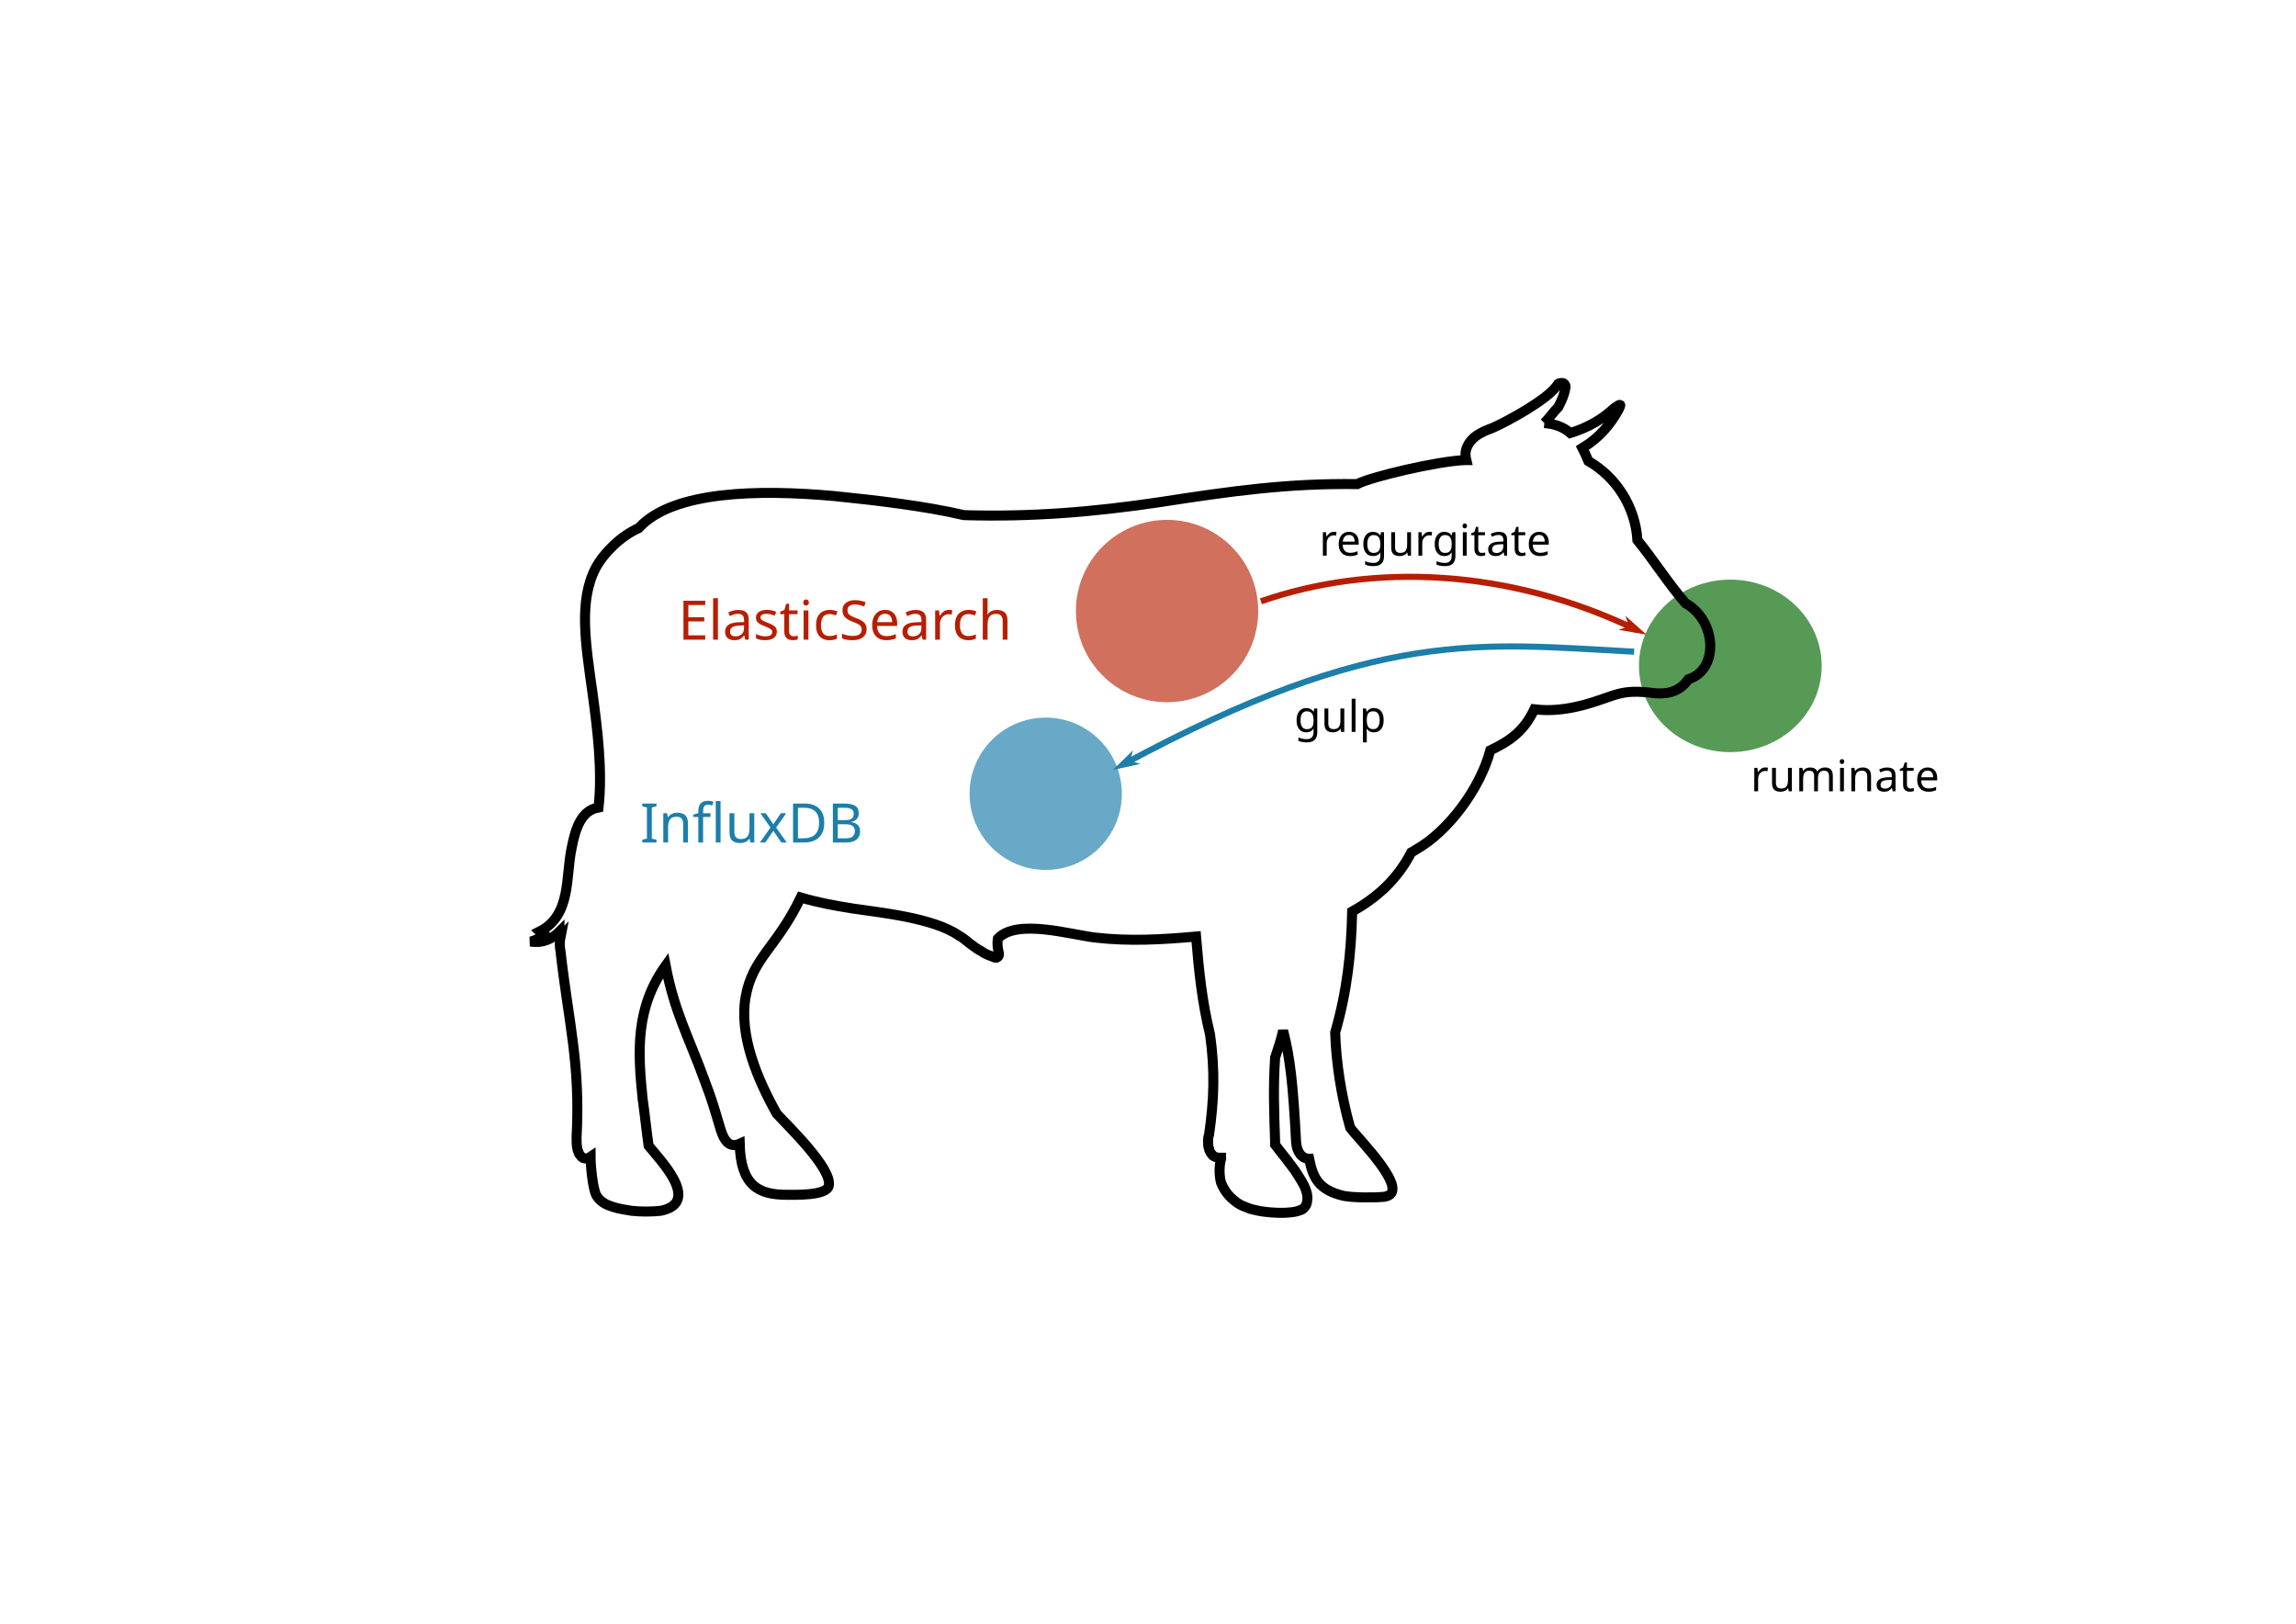
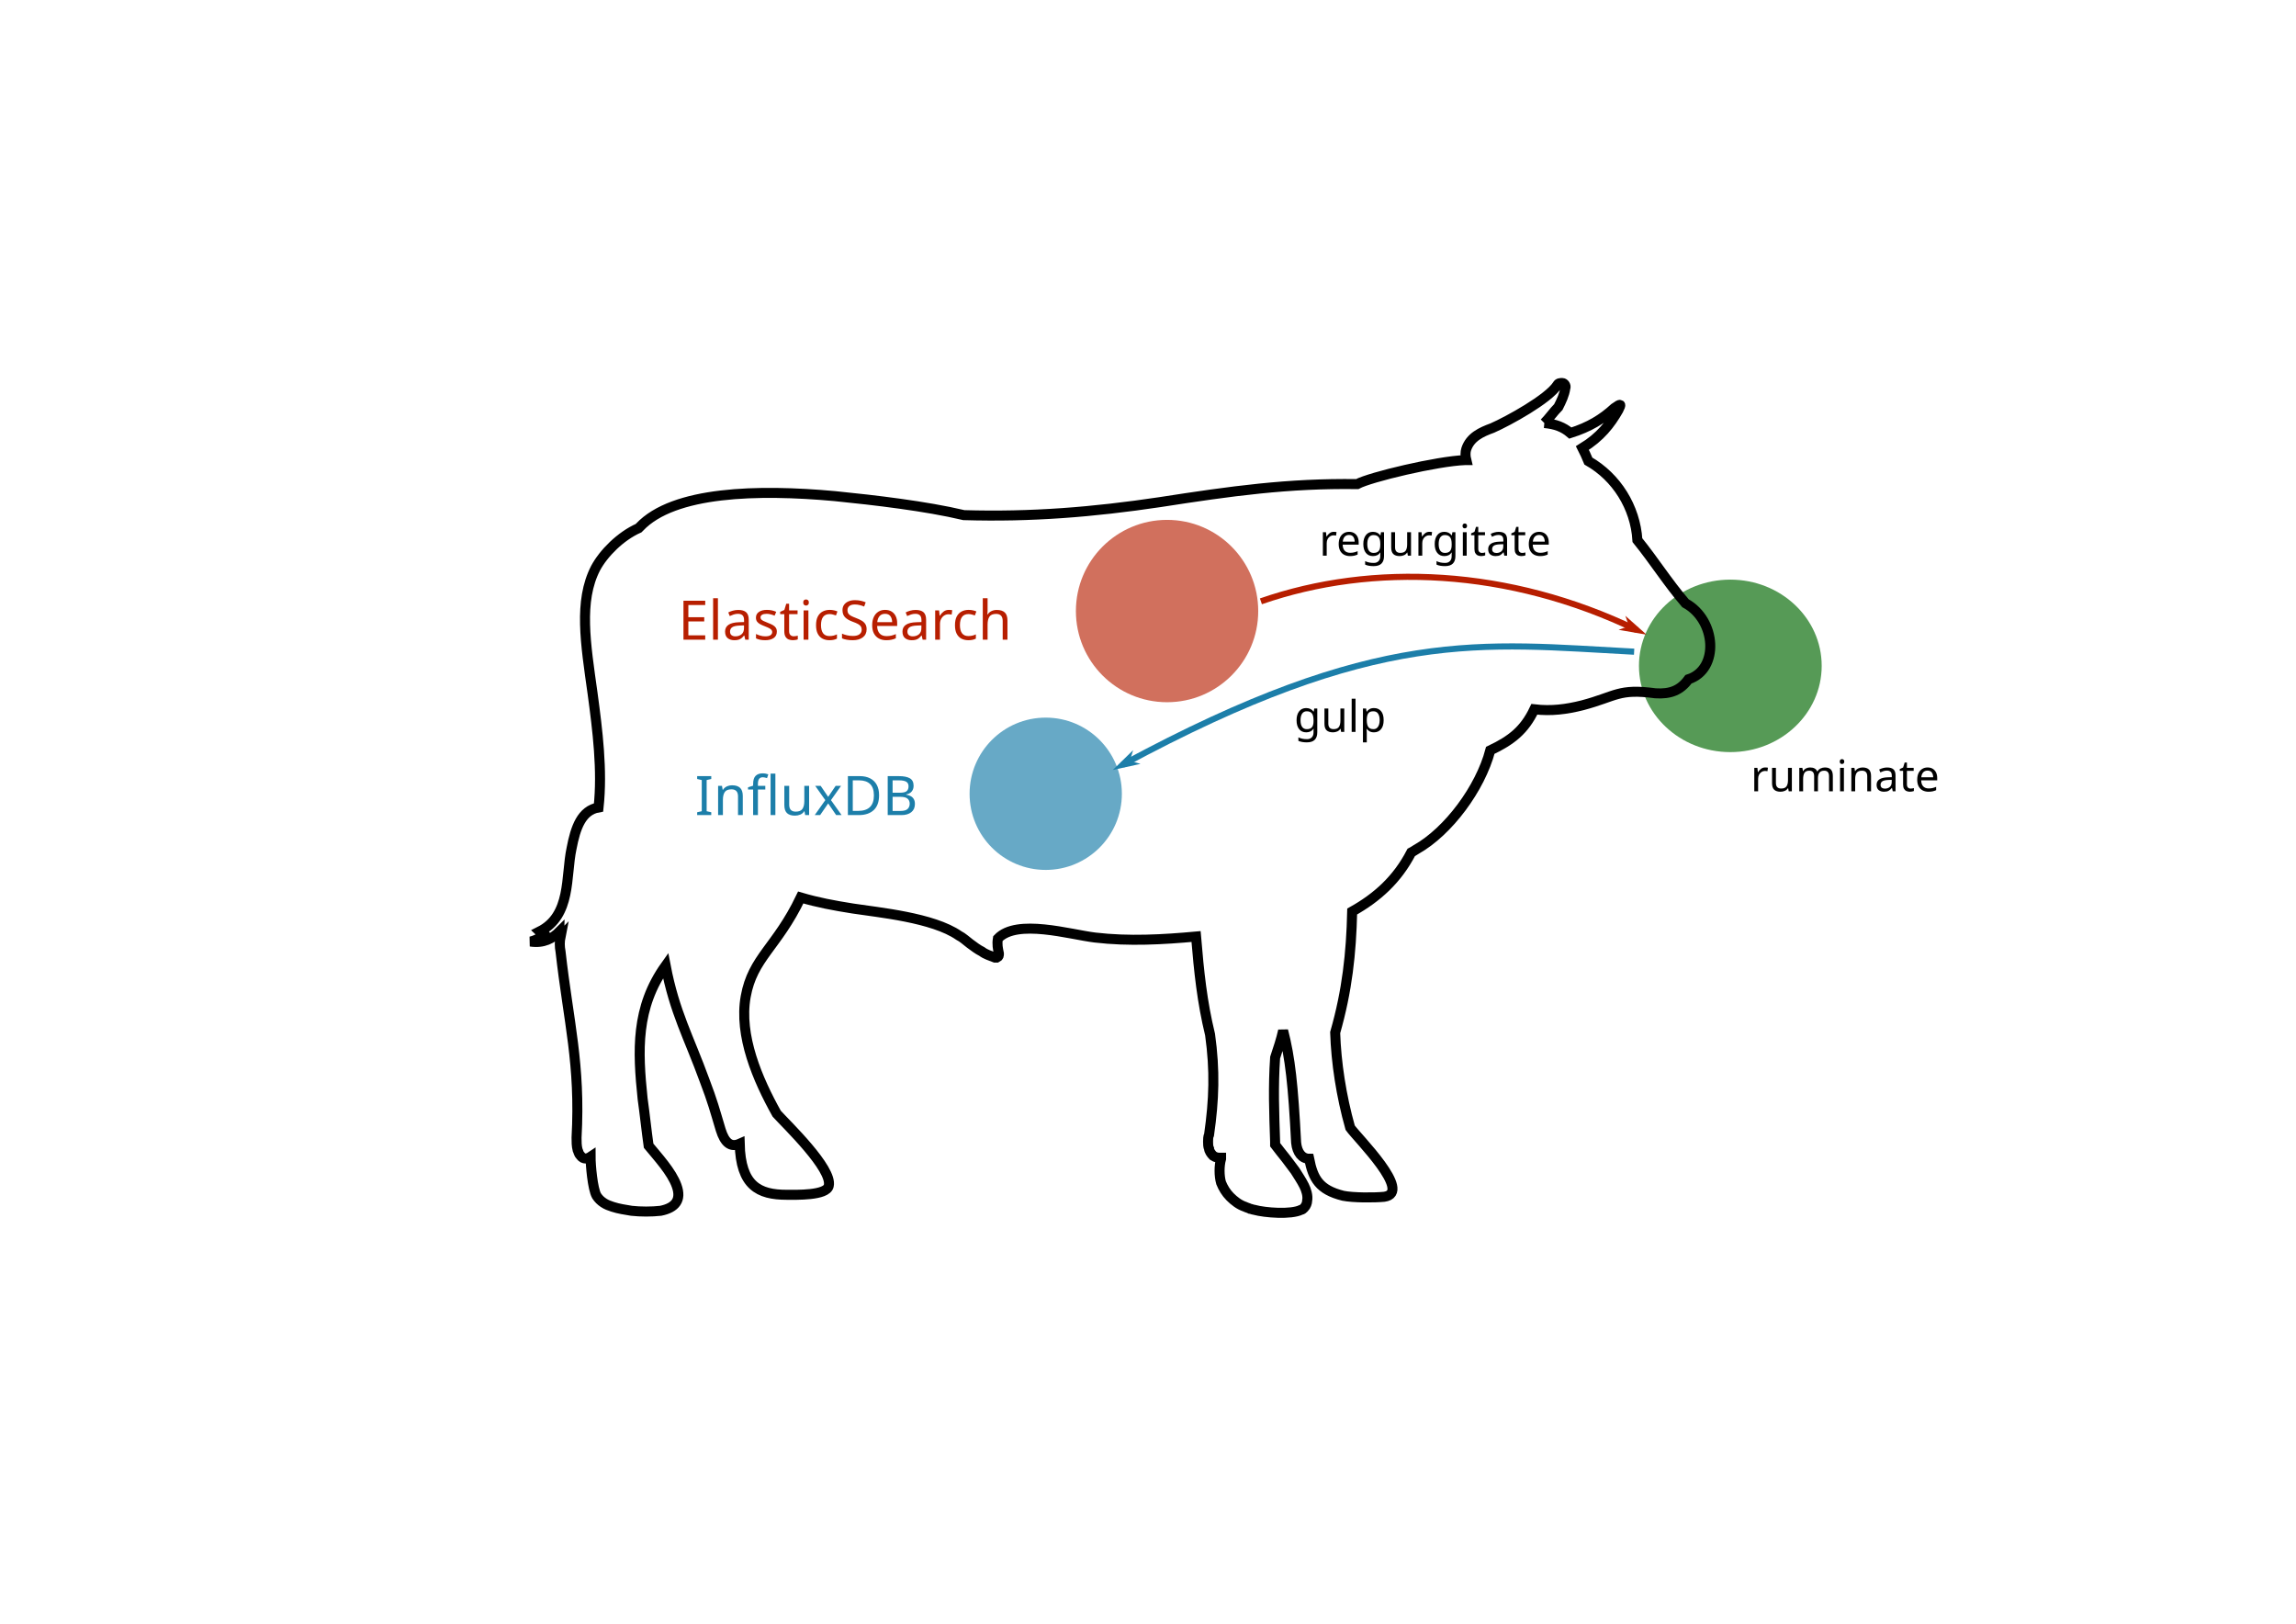
<svg xmlns="http://www.w3.org/2000/svg" id="Layer_1" x="0px" y="0px" viewBox="0 0 1122.52 793.701" xml:space="preserve" version="1.1" width="297mm" height="210mm">
  <defs id="defs4541">
    <marker orient="auto" refY="0.0" refX="0.0" id="Arrow1Send" style="overflow:visible;">
      <path id="path4592" d="M 0.0,0.0 L 5.0,-5.0 L -12.5,0.0 L 5.0,5.0 L 0.0,0.0 z " style="fill-rule:evenodd;stroke:#b71e00;stroke-width:1pt;stroke-opacity:1;fill:#b71e00;fill-opacity:1" transform="scale(0.2) rotate(180) translate(6,0)" />
    </marker>
    <marker orient="auto" refY="0.0" refX="0.0" id="Arrow1Lend" style="overflow:visible;">
      <path id="path4580" d="M 0.0,0.0 L 5.0,-5.0 L -12.5,0.0 L 5.0,5.0 L 0.0,0.0 z " style="fill-rule:evenodd;stroke:#e70000;stroke-width:1pt;stroke-opacity:1;fill:#e70000;fill-opacity:1" transform="scale(0.8) rotate(180) translate(12.5,0)" />
    </marker>
    <marker orient="auto" refY="0" refX="0" id="Arrow1Send-3" style="overflow:visible">
      <path id="path4592-9" d="M 0,0 5,-5 -12.5,0 5,5 Z" style="fill:#1c7ea9;fill-opacity:1;fill-rule:evenodd;stroke:#1c7ea9;stroke-width:1pt;stroke-opacity:1" transform="matrix(-0.2,0,0,-0.2,-1.2,0)" />
    </marker>
  </defs>
  <style type="text/css" id="style4534"> .st0{fill-rule:evenodd;clip-rule:evenodd;fill:#00953A;} </style>
  <ellipse style="fill:#006700;fill-opacity:0.663;stroke:none;stroke-width:3;stroke-miterlimit:4;stroke-dasharray:none;stroke-opacity:0.662" id="path4886" cx="845.96" cy="325.491" rx="44.671" ry="42.158" />
  <path class="st0" d="m 755.03,206.789 c 5.382,0.489 9.297,1.957 12.722,4.893 9.297,-2.936 15.657,-6.85 21.529,-12.232 3.425,-2.446 3.425,-1.957 1.957,0.979 -3.914,6.85 -8.807,13.211 -17.615,18.593 0.979,1.957 1.957,3.914 2.936,6.361 13.7,7.829 22.997,22.508 23.975,38.654 8.318,10.275 14.679,20.55 23.486,30.826 15.168,8.318 16.636,32.293 1.468,37.186 -3.914,5.382 -8.807,7.339 -16.147,6.85 -18.104,-2.446 -19.083,1.468 -35.719,5.872 -7.829,1.957 -15.168,2.936 -23.486,1.957 -4.893,10.275 -11.254,15.168 -21.529,20.061 -4.893,18.593 -20.55,39.633 -36.208,48.44 -1.468,0.979 -2.446,1.468 -2.446,1.468 v 0 c -6.85,13.211 -16.636,22.018 -28.868,28.868 -0.489,20.55 -2.446,38.654 -8.318,59.205 0.489,14.679 2.936,30.826 7.339,46.483 3.425,4.893 30.826,31.804 16.636,33.761 -4.893,0.489 -15.168,0.489 -20.061,-0.489 -11.743,-2.936 -14.679,-8.318 -16.636,-18.104 -3.425,0 -5.872,-2.936 -6.361,-7.829 -1.468,-28.379 -2.936,-41.59 -6.361,-54.801 -0.979,4.404 -2.446,8.807 -3.914,13.211 -0.979,14.19 -0.489,26.911 0,41.101 v 1.468 c 1.468,1.957 3.425,4.404 5.382,6.85 l 4.404,5.872 c 1.468,2.446 2.936,4.404 4.404,7.339 0.979,1.957 1.957,4.893 1.468,7.339 0,0.979 -0.489,2.446 -1.468,3.425 -0.489,0.489 -0.979,0.979 -1.468,0.979 -4.893,2.446 -17.615,1.468 -22.997,0 -0.489,0 -1.468,-0.489 -1.957,-0.489 -0.979,-0.489 -1.468,-0.489 -2.446,-0.979 -2.936,-0.979 -5.382,-2.936 -7.339,-4.893 -1.957,-1.957 -3.425,-4.404 -4.404,-6.85 -0.979,-3.425 -0.979,-8.318 0,-11.743 v -0.489 c -1.468,0 -2.446,0 -3.914,-0.979 -0.979,-0.979 -1.957,-2.446 -1.957,-3.425 -0.489,-0.979 -0.489,-2.446 -0.489,-3.425 0,-0.979 0,-2.446 0.489,-3.425 2.446,-17.125 2.936,-31.315 0.489,-48.929 -3.914,-16.147 -5.382,-30.336 -6.85,-47.951 -16.147,1.468 -32.783,2.446 -49.419,0.489 -12.232,-1.468 -38.165,-9.297 -47.462,0.489 -0.489,2.936 0,4.893 0.489,7.339 0,0.979 0,1.468 -0.979,1.957 h -0.979 c -2.446,-0.979 -4.404,-1.468 -6.361,-2.936 -1.957,-0.979 -3.914,-2.446 -5.872,-3.914 -1.957,-1.468 -3.425,-2.936 -5.382,-3.914 -12.722,-8.807 -39.144,-11.254 -51.865,-13.211 -9.297,-1.468 -17.125,-2.936 -25.443,-5.382 -11.743,24.465 -23.486,29.358 -26.911,48.44 -3.425,19.082 5.872,40.611 15.168,57.248 4.893,5.382 27.401,26.911 25.443,35.229 -0.979,4.893 -16.147,4.404 -20.55,4.404 -13.7,0 -22.508,-4.404 -22.997,-24.954 -4.404,1.957 -7.339,-0.489 -9.297,-6.85 -2.936,-9.786 -3.914,-13.7 -7.829,-23.975 -7.829,-21.529 -14.679,-33.272 -19.082,-56.269 -14.679,20.55 -13.7,41.59 -11.254,65.076 0.979,6.85 1.957,16.147 2.936,22.997 4.404,5.382 11.254,12.722 13.7,19.572 2.446,6.85 -0.489,10.764 -7.829,12.232 -4.404,0.489 -9.786,0.489 -14.19,0 -2.936,-0.489 -6.361,-0.979 -9.297,-1.957 -1.468,-0.489 -2.936,-0.979 -4.404,-1.957 -1.468,-0.979 -2.446,-1.957 -3.425,-3.425 -1.957,-3.425 -2.936,-15.168 -2.936,-19.082 v 0 c -1.468,0.979 -3.425,1.468 -4.893,-0.489 -0.979,-0.979 -0.979,-1.957 -1.468,-2.936 -0.489,-1.957 -0.489,-3.914 -0.489,-5.872 1.957,-36.208 -3.914,-56.269 -7.829,-91.009 -0.489,-2.446 -0.489,-4.893 0,-7.339 -0.489,0.489 -1.468,0.489 -1.957,0.979 0.979,-0.979 1.468,-2.446 1.468,-3.425 -3.425,3.425 -7.829,5.872 -14.19,4.893 2.446,-0.489 6.361,-2.446 8.318,-4.893 -0.979,0.489 -3.425,0.489 -3.914,0 15.657,-7.829 12.722,-26.911 15.657,-40.611 1.957,-10.275 4.893,-18.593 13.211,-20.061 1.957,-18.104 -0.489,-37.676 -2.936,-55.78 -3.425,-24.465 -6.85,-45.015 1.468,-61.162 3.914,-7.339 12.232,-15.657 21.04,-19.572 l 0.489,-0.489 c 16.636,-17.615 57.737,-18.593 95.413,-15.168 19.572,1.957 44.526,4.893 63.119,9.297 32.783,0.979 63.119,-1.468 95.902,-6.361 34.74,-5.382 62.63,-9.297 96.391,-8.807 6.361,-3.425 39.144,-11.254 52.844,-11.743 h 0.489 c -0.489,-1.957 -0.489,-3.914 0,-5.382 1.957,-5.872 7.339,-8.318 12.722,-10.275 7.829,-3.425 27.401,-14.19 31.804,-21.04 0.489,-0.979 1.468,-0.979 2.446,-0.979 0.979,0 1.957,1.468 1.468,2.446 -0.489,3.425 -1.957,6.361 -3.425,9.297 -2.446,2.446 -4.404,5.382 -6.85,7.829 z" id="path4536" style="clip-rule:evenodd;fill:none;fill-rule:evenodd;stroke:#000000;stroke-width:4.893;stroke-opacity:1" />
  <circle style="fill:#b71e00;fill-opacity:0.635;stroke:none;stroke-width:4;stroke-miterlimit:4;stroke-dasharray:none;stroke-opacity:0.635" id="path4545" cx="570.58" cy="298.693" r="44.569" />
  <circle style="fill:#1b7da9;fill-opacity:0.663;stroke:none;stroke-width:4;stroke-miterlimit:4;stroke-dasharray:none;stroke-opacity:0.662" id="path4547" cx="511.259" cy="388.013" r="37.226" />
-   <text xml:space="preserve" style="font-style:normal;font-variant:normal;font-weight:normal;font-stretch:normal;font-size:26.667px;line-height:25px;font-family:sans-serif;-inkscape-font-specification:'sans-serif, Normal';font-variant-ligatures:normal;font-variant-caps:normal;font-variant-numeric:normal;font-feature-settings:normal;text-align:start;letter-spacing:0px;word-spacing:0px;writing-mode:lr-tb;text-anchor:start;fill:#1c7ea9;fill-opacity:1;stroke:none;stroke-width:1px;stroke-linecap:butt;stroke-linejoin:miter;stroke-opacity:1" x="312.977" y="411.832" id="text4551">
-     <tspan id="tspan4549" x="312.977" y="411.832" style="font-style:normal;font-variant:normal;font-weight:normal;font-stretch:normal;font-size:26.667px;font-family:sans-serif;-inkscape-font-specification:'sans-serif, Normal';font-variant-ligatures:normal;font-variant-caps:normal;font-variant-numeric:normal;font-feature-settings:normal;text-align:start;writing-mode:lr-tb;text-anchor:start;fill:#1c7ea9;fill-opacity:1;stroke:none;stroke-opacity:1">InfluxDB</tspan>
+   <text xml:space="preserve" style="font-style:normal;font-variant:normal;font-weight:normal;font-stretch:normal;font-size:26.667px;line-height:25px;font-family:sans-serif;-inkscape-font-specification:'sans-serif, Normal';font-variant-ligatures:normal;font-variant-caps:normal;font-variant-numeric:normal;font-feature-settings:normal;text-align:start;letter-spacing:0px;word-spacing:0px;writing-mode:lr-tb;text-anchor:start;fill:#1c7ea9;fill-opacity:1;stroke:none;stroke-width:1px;stroke-linecap:butt;stroke-linejoin:miter;stroke-opacity:1" x="339.78" y="398.431" id="text4551">
+     <tspan id="tspan4549" x="339.78" y="398.431" style="font-style:normal;font-variant:normal;font-weight:normal;font-stretch:normal;font-size:26.667px;font-family:sans-serif;-inkscape-font-specification:'sans-serif, Normal';font-variant-ligatures:normal;font-variant-caps:normal;font-variant-numeric:normal;font-feature-settings:normal;text-align:start;writing-mode:lr-tb;text-anchor:start;fill:#1c7ea9;fill-opacity:1;stroke:none;stroke-opacity:1">InfluxDB</tspan>
  </text>
  <text xml:space="preserve" style="font-style:normal;font-variant:normal;font-weight:normal;font-stretch:normal;font-size:26.667px;line-height:25px;font-family:'Akkurat OT';-inkscape-font-specification:'Akkurat OT, Normal';font-variant-ligatures:normal;font-variant-caps:normal;font-variant-numeric:normal;font-feature-settings:normal;text-align:start;letter-spacing:0px;word-spacing:0px;writing-mode:lr-tb;text-anchor:start;fill:#b71e00;fill-opacity:1;stroke:none;stroke-width:1px;stroke-linecap:butt;stroke-linejoin:miter;stroke-opacity:1" x="331.553" y="312.684" id="text4551-3">
    <tspan id="tspan4549-6" x="331.553" y="312.684">ElasticSearch</tspan>
  </text>
  <path style="fill:none;fill-rule:evenodd;stroke:#b71e00;stroke-width:3;stroke-linecap:butt;stroke-linejoin:miter;stroke-miterlimit:4;stroke-dasharray:none;stroke-opacity:1;marker-end:url(#Arrow1Send)" d="m 616.462,293.942 c 54.722,-18.985 121.17,-16.193 183.71,13.96" id="path4575" />
  <path style="fill:none;fill-rule:evenodd;stroke:#1c7ea9;stroke-width:3;stroke-linecap:butt;stroke-linejoin:miter;stroke-miterlimit:4;stroke-dasharray:none;stroke-opacity:1;marker-end:url(#Arrow1Send-3)" d="M 798.927,318.56 C 724.103,314.651 673.848,306.275 548.769,373.84" id="path4575-4" />
  <text xml:space="preserve" style="font-style:normal;font-weight:normal;font-size:40px;line-height:25px;font-family:sans-serif;letter-spacing:0px;word-spacing:0px;fill:#000000;fill-opacity:1;stroke:none;stroke-width:1px;stroke-linecap:butt;stroke-linejoin:miter;stroke-opacity:1" x="644.94" y="271.607" id="text4866">
    <tspan id="tspan4864" x="644.94" y="271.607" style="font-style:normal;font-variant:normal;font-weight:normal;font-stretch:normal;font-size:21.333px;font-family:'Akkurat OT';-inkscape-font-specification:'Akkurat OT, Normal';font-variant-ligatures:normal;font-variant-caps:normal;font-variant-numeric:normal;font-feature-settings:normal;text-align:start;writing-mode:lr-tb;text-anchor:start">regurgitate</tspan>
  </text>
  <text xml:space="preserve" style="font-style:normal;font-weight:normal;font-size:40px;line-height:25px;font-family:sans-serif;letter-spacing:0px;word-spacing:0px;fill:#000000;fill-opacity:1;stroke:none;stroke-width:1px;stroke-linecap:butt;stroke-linejoin:miter;stroke-opacity:1" x="632.724" y="357.757" id="text4866-1">
    <tspan id="tspan4864-1" x="632.724" y="357.757" style="font-style:normal;font-variant:normal;font-weight:normal;font-stretch:normal;font-size:21.333px;font-family:'Akkurat OT';-inkscape-font-specification:'Akkurat OT, Normal';font-variant-ligatures:normal;font-variant-caps:normal;font-variant-numeric:normal;font-feature-settings:normal;text-align:start;writing-mode:lr-tb;text-anchor:start">gulp</tspan>
  </text>
  <text xml:space="preserve" style="font-style:normal;font-weight:normal;font-size:40px;line-height:25px;font-family:sans-serif;letter-spacing:0px;word-spacing:0px;fill:#000000;fill-opacity:1;stroke:none;stroke-width:1px;stroke-linecap:butt;stroke-linejoin:miter;stroke-opacity:1" x="855.863" y="386.794" id="text4866-1-0">
    <tspan id="tspan4864-1-3" x="855.863" y="386.794" style="font-style:normal;font-variant:normal;font-weight:normal;font-stretch:normal;font-size:21.333px;font-family:'Akkurat OT';-inkscape-font-specification:'Akkurat OT, Normal';font-variant-ligatures:normal;font-variant-caps:normal;font-variant-numeric:normal;font-feature-settings:normal;text-align:start;writing-mode:lr-tb;text-anchor:start">ruminate</tspan>
  </text>
</svg>
